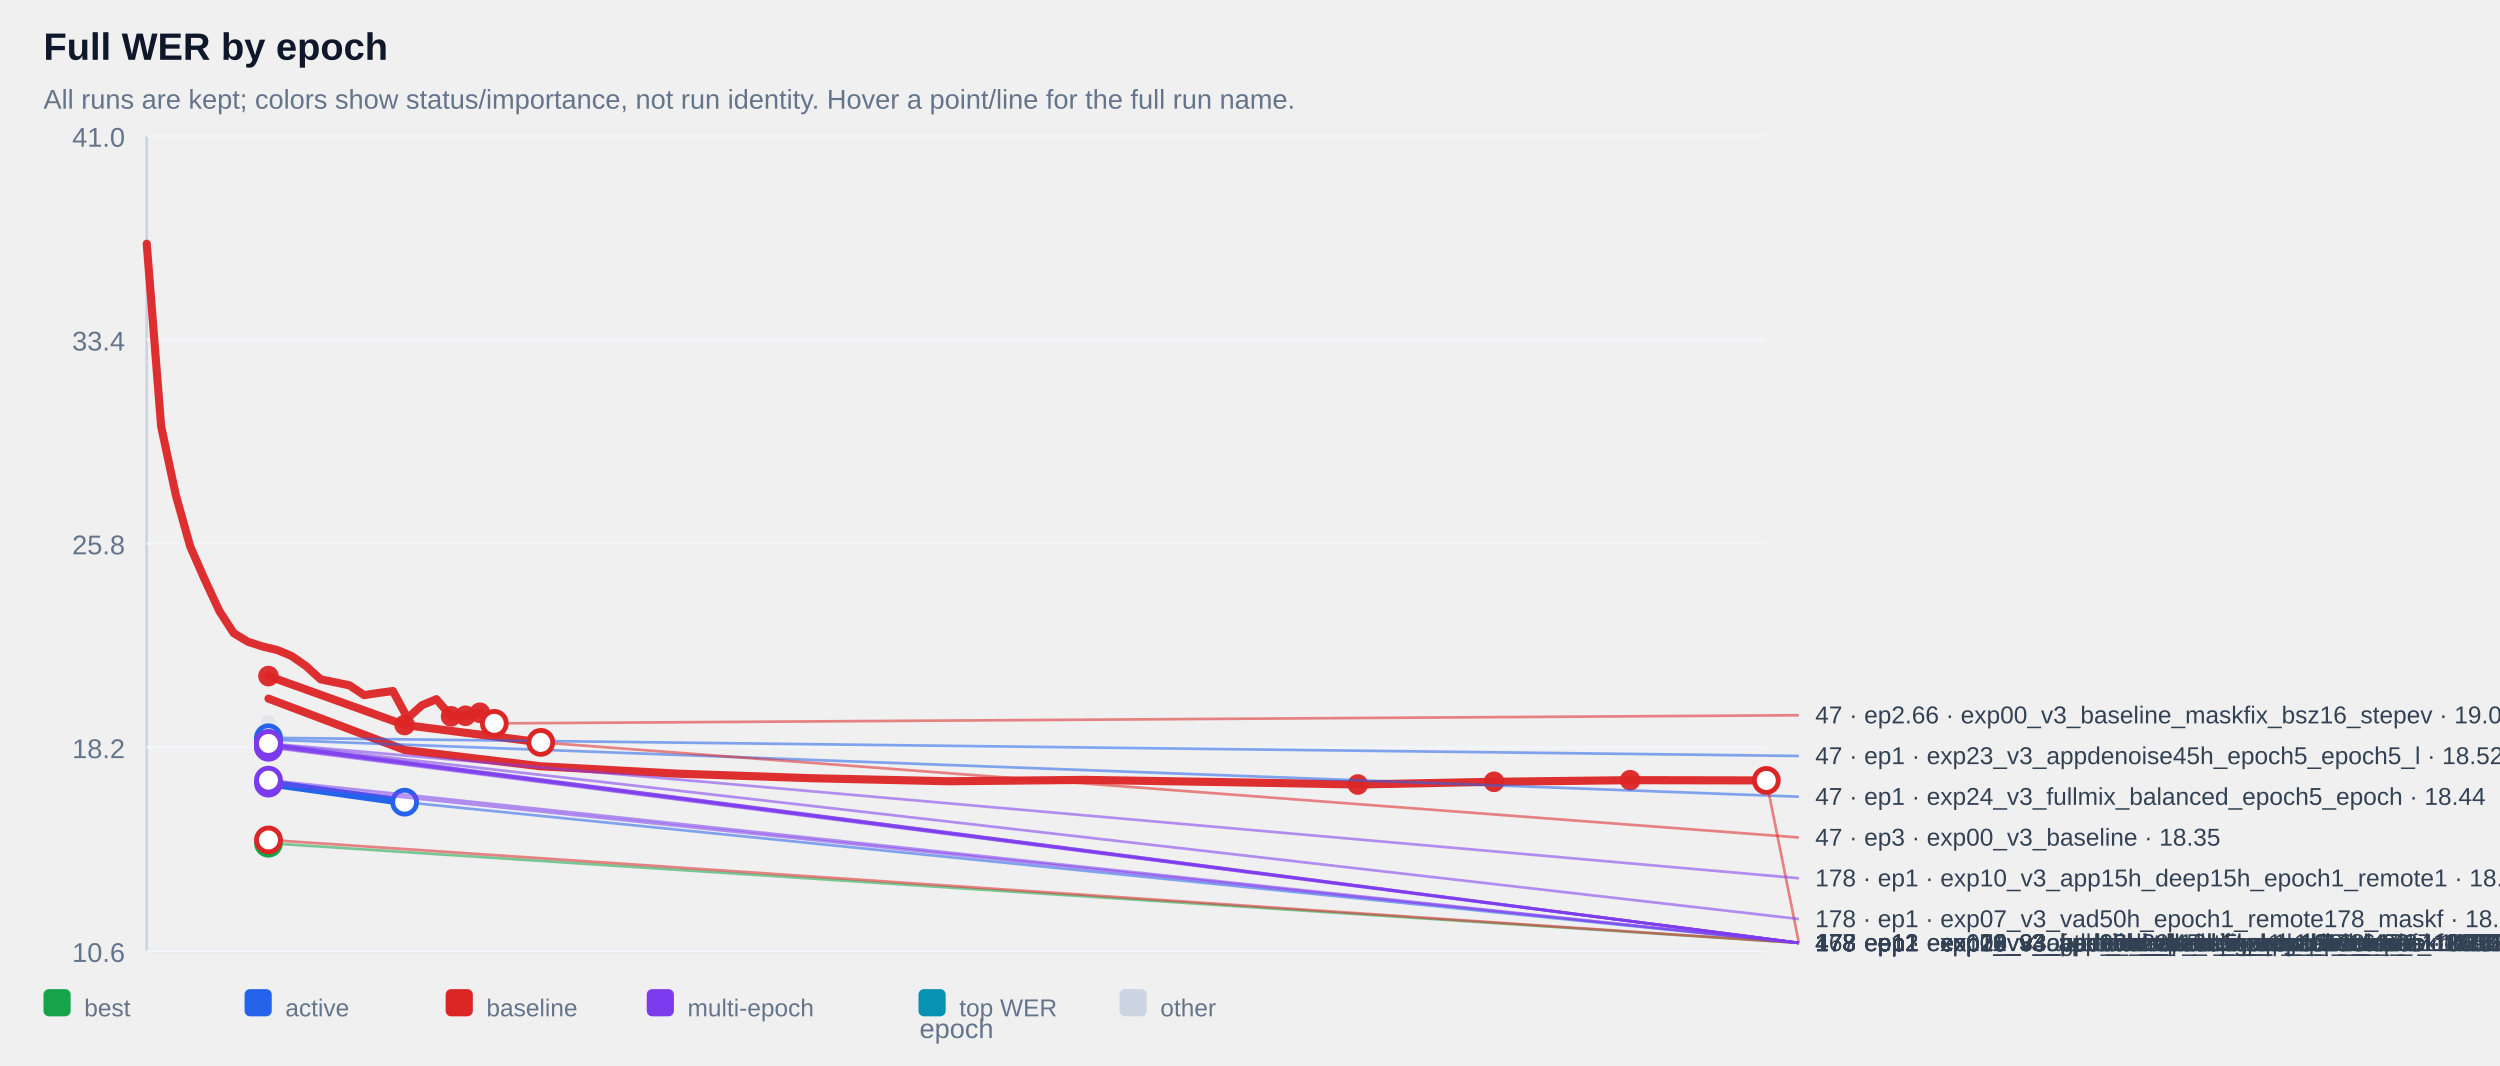
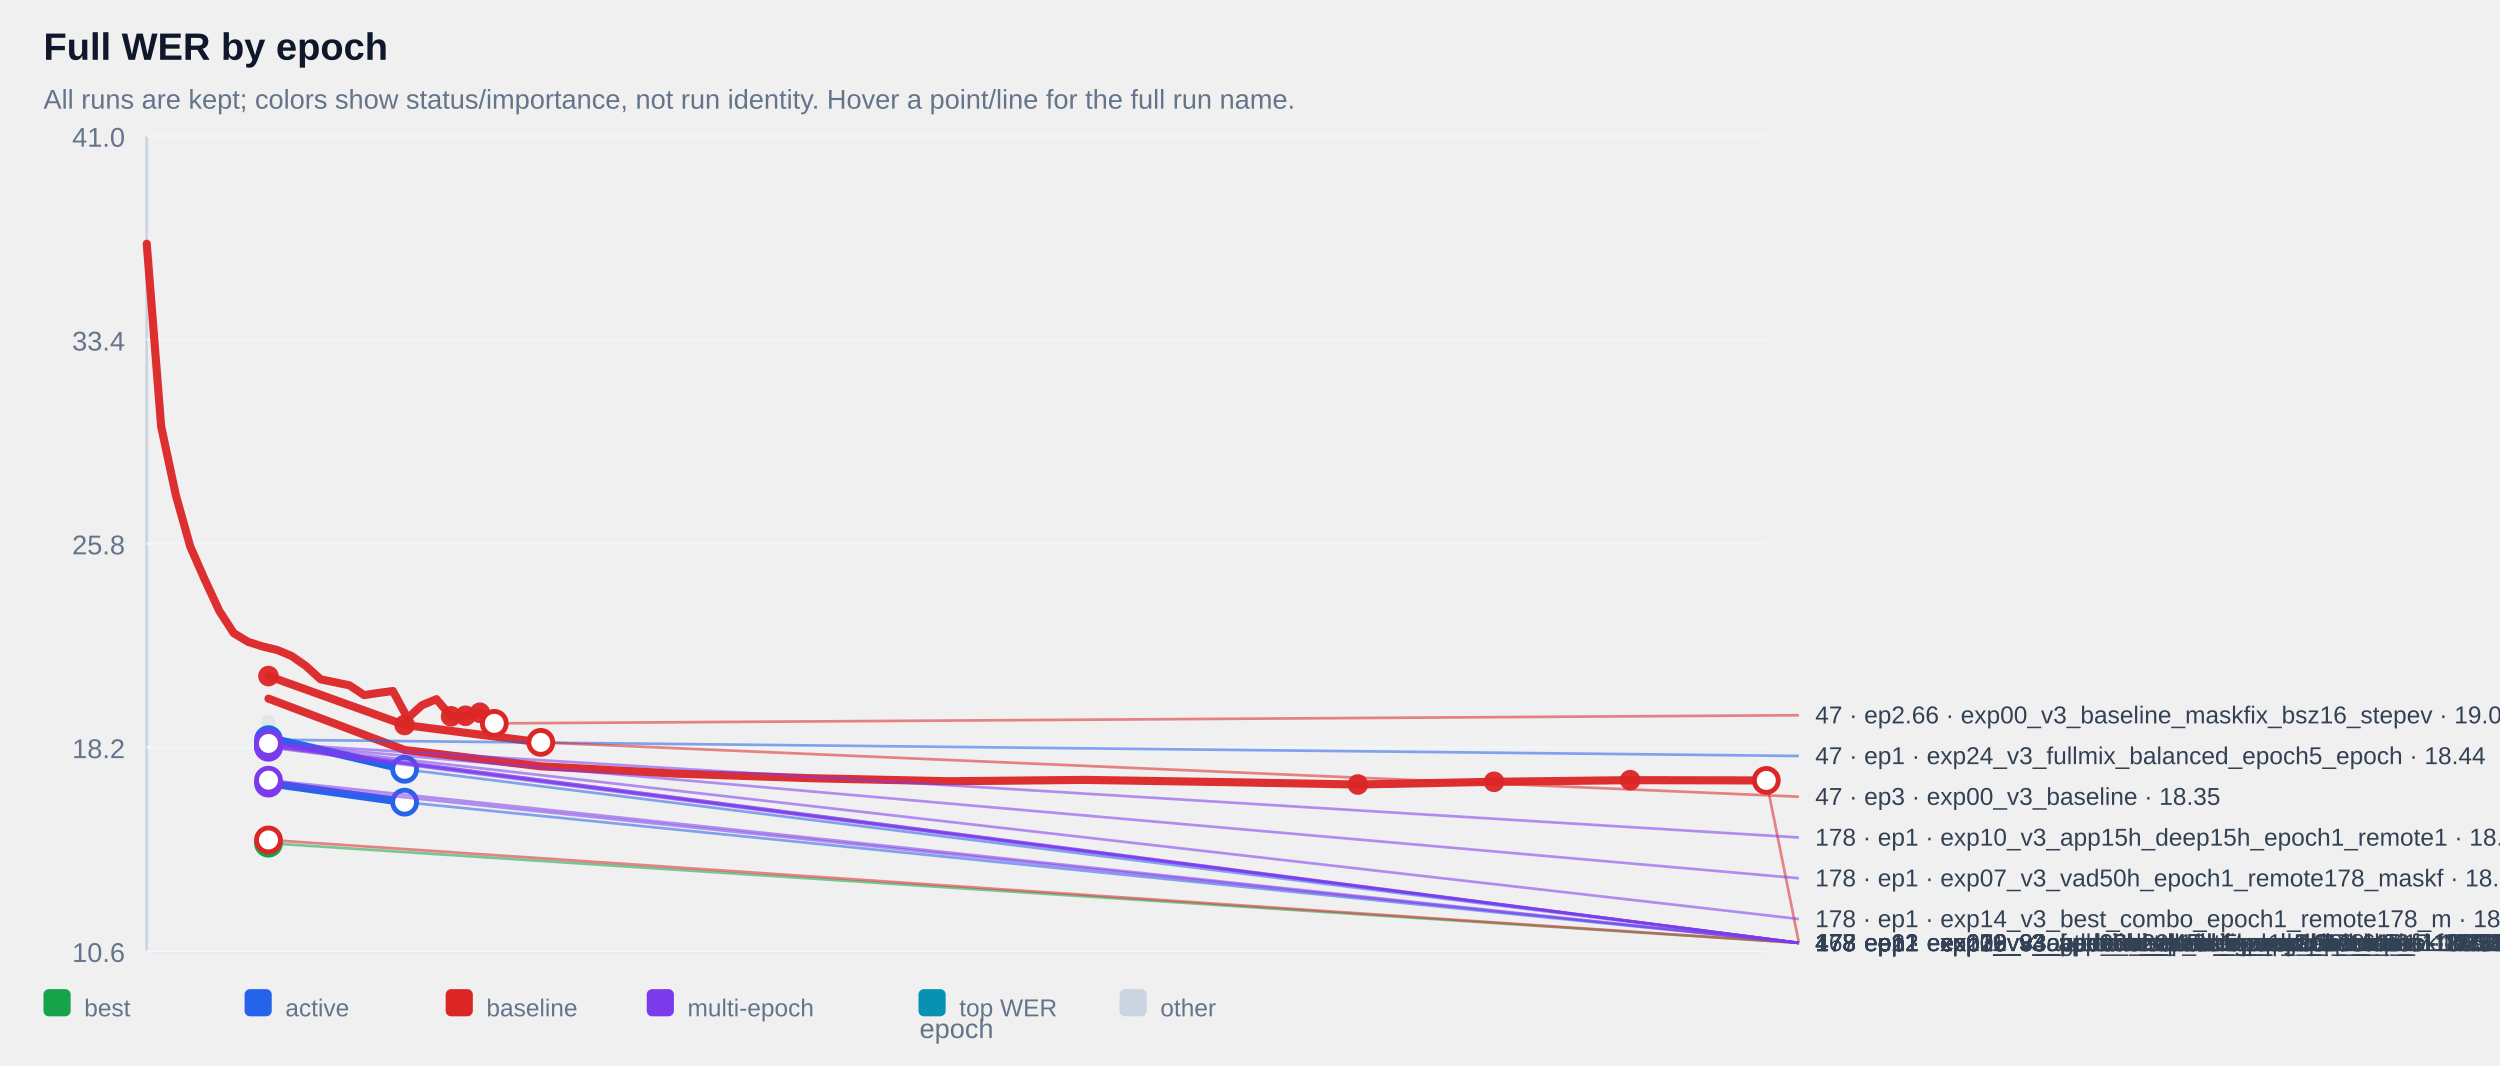
<svg xmlns="http://www.w3.org/2000/svg" width="100%" viewBox="0 0 920 392" style="max-width:920px;background:#ffffff;border:1px solid #e5e7eb;border-radius:10px;">
  <text x="16.0" y="22.0" font-size="14" fill="#0f172a" text-anchor="start" font-family="Arial, sans-serif" font-weight="700">Full WER by epoch</text>
  <text x="16.0" y="40.0" font-size="10" fill="#64748b" text-anchor="start" font-family="Arial, sans-serif" font-weight="400">All runs are kept; colors show status/importance, not run identity. Hover a point/line for the full run name.</text>
  <line x1="54" y1="50" x2="54" y2="350" stroke="#cbd5e1" />
  <line x1="54" y1="350" x2="650" y2="350" stroke="#cbd5e1" />
  <line x1="54" y1="350.0" x2="650" y2="350.0" stroke="#f1f5f9" />
  <text x="46.0" y="354.0" font-size="10" fill="#64748b" text-anchor="end" font-family="Arial, sans-serif" font-weight="400">10.6</text>
  <line x1="54" y1="275.0" x2="650" y2="275.0" stroke="#f1f5f9" />
  <text x="46.0" y="279.0" font-size="10" fill="#64748b" text-anchor="end" font-family="Arial, sans-serif" font-weight="400">18.2</text>
  <line x1="54" y1="200.0" x2="650" y2="200.0" stroke="#f1f5f9" />
  <text x="46.0" y="204.0" font-size="10" fill="#64748b" text-anchor="end" font-family="Arial, sans-serif" font-weight="400">25.8</text>
  <line x1="54" y1="125.0" x2="650" y2="125.0" stroke="#f1f5f9" />
  <text x="46.0" y="129.0" font-size="10" fill="#64748b" text-anchor="end" font-family="Arial, sans-serif" font-weight="400">33.4</text>
  <line x1="54" y1="50.0" x2="650" y2="50.0" stroke="#f1f5f9" />
  <text x="46.0" y="54.0" font-size="10" fill="#64748b" text-anchor="end" font-family="Arial, sans-serif" font-weight="400">41.0</text>
  <g opacity="0.38">
    <circle cx="98.8" cy="265.7" r="2.6" fill="#cbd5e1" />
  </g>
  <g opacity="0.90">
    <polyline points="98.8,272.0 98.8,272.0" fill="none" stroke="#7c3aed" stroke-width="2.4" stroke-linecap="round" stroke-linejoin="round" />
  </g>
  <g opacity="0.90">
    <circle cx="98.8" cy="272.0" r="3.8" fill="#7c3aed" />
  </g>
  <g opacity="0.90">
    <circle cx="98.8" cy="272.0" r="3.8" fill="#7c3aed" />
  </g>
  <g opacity="0.90">
    <polyline points="98.8,272.0 98.8,272.0" fill="none" stroke="#7c3aed" stroke-width="2.4" stroke-linecap="round" stroke-linejoin="round" />
  </g>
  <g opacity="0.90">
    <circle cx="98.8" cy="272.0" r="3.8" fill="#7c3aed" />
  </g>
  <g opacity="0.90">
    <circle cx="98.8" cy="272.0" r="3.8" fill="#7c3aed" />
  </g>
  <g opacity="0.90">
    <polyline points="98.8,272.6 98.8,272.6" fill="none" stroke="#7c3aed" stroke-width="2.4" stroke-linecap="round" stroke-linejoin="round" />
  </g>
  <g opacity="0.90">
    <circle cx="98.8" cy="272.6" r="3.8" fill="#7c3aed" />
  </g>
  <g opacity="0.90">
    <circle cx="98.8" cy="272.6" r="3.8" fill="#7c3aed" />
  </g>
  <g opacity="0.90">
    <polyline points="98.8,272.6 98.8,272.6" fill="none" stroke="#7c3aed" stroke-width="2.4" stroke-linecap="round" stroke-linejoin="round" />
  </g>
  <g opacity="0.90">
    <circle cx="98.8" cy="272.6" r="3.8" fill="#7c3aed" />
  </g>
  <g opacity="0.90">
    <circle cx="98.8" cy="272.6" r="3.8" fill="#7c3aed" />
  </g>
  <g opacity="0.90">
    <polyline points="98.8,272.6 98.8,272.6" fill="none" stroke="#7c3aed" stroke-width="2.4" stroke-linecap="round" stroke-linejoin="round" />
  </g>
  <g opacity="0.90">
    <circle cx="98.8" cy="272.6" r="3.8" fill="#7c3aed" />
  </g>
  <g opacity="0.90">
    <circle cx="98.8" cy="272.6" r="3.8" fill="#7c3aed" />
  </g>
  <g opacity="0.90">
    <polyline points="98.8,272.7 98.8,272.7" fill="none" stroke="#7c3aed" stroke-width="2.4" stroke-linecap="round" stroke-linejoin="round" />
  </g>
  <g opacity="0.90">
    <circle cx="98.8" cy="272.7" r="3.8" fill="#7c3aed" />
  </g>
  <g opacity="0.90">
    <circle cx="98.8" cy="272.7" r="3.8" fill="#7c3aed" />
  </g>
  <g opacity="0.90">
    <polyline points="98.8,272.8 98.8,272.8" fill="none" stroke="#7c3aed" stroke-width="2.4" stroke-linecap="round" stroke-linejoin="round" />
  </g>
  <g opacity="0.90">
    <circle cx="98.8" cy="272.8" r="3.8" fill="#7c3aed" />
  </g>
  <g opacity="0.90">
    <circle cx="98.8" cy="272.8" r="3.8" fill="#7c3aed" />
  </g>
  <g opacity="0.90">
    <polyline points="98.8,272.8 98.8,272.8" fill="none" stroke="#7c3aed" stroke-width="2.4" stroke-linecap="round" stroke-linejoin="round" />
  </g>
  <g opacity="0.90">
    <circle cx="98.8" cy="272.8" r="3.8" fill="#7c3aed" />
  </g>
  <g opacity="0.90">
    <circle cx="98.8" cy="272.8" r="3.8" fill="#7c3aed" />
  </g>
  <g opacity="0.90">
    <polyline points="98.8,273.1 98.8,273.1" fill="none" stroke="#7c3aed" stroke-width="2.4" stroke-linecap="round" stroke-linejoin="round" />
  </g>
  <g opacity="0.90">
    <circle cx="98.8" cy="273.1" r="3.8" fill="#7c3aed" />
  </g>
  <g opacity="0.90">
    <circle cx="98.8" cy="273.1" r="3.8" fill="#7c3aed" />
  </g>
  <g opacity="0.90">
    <polyline points="98.8,273.3 98.8,273.3" fill="none" stroke="#7c3aed" stroke-width="2.4" stroke-linecap="round" stroke-linejoin="round" />
  </g>
  <g opacity="0.90">
    <circle cx="98.8" cy="273.3" r="3.8" fill="#7c3aed" />
  </g>
  <g opacity="0.90">
    <circle cx="98.8" cy="273.3" r="3.8" fill="#7c3aed" />
  </g>
  <g opacity="0.90">
    <polyline points="98.8,273.3 98.8,273.3" fill="none" stroke="#7c3aed" stroke-width="2.4" stroke-linecap="round" stroke-linejoin="round" />
  </g>
  <g opacity="0.90">
    <circle cx="98.8" cy="273.3" r="3.8" fill="#7c3aed" />
  </g>
  <g opacity="0.90">
    <circle cx="98.8" cy="273.3" r="3.8" fill="#7c3aed" />
  </g>
  <g opacity="0.90">
    <polyline points="98.8,273.4 98.8,273.4" fill="none" stroke="#7c3aed" stroke-width="2.4" stroke-linecap="round" stroke-linejoin="round" />
  </g>
  <g opacity="0.90">
    <circle cx="98.8" cy="273.4" r="3.8" fill="#7c3aed" />
  </g>
  <g opacity="0.90">
    <circle cx="98.8" cy="273.4" r="3.8" fill="#7c3aed" />
  </g>
  <g opacity="0.90">
    <polyline points="98.8,273.6 98.8,273.6" fill="none" stroke="#7c3aed" stroke-width="2.4" stroke-linecap="round" stroke-linejoin="round" />
  </g>
  <g opacity="0.90">
    <circle cx="98.8" cy="273.6" r="3.8" fill="#7c3aed" />
  </g>
  <g opacity="0.90">
    <circle cx="98.8" cy="273.6" r="3.8" fill="#7c3aed" />
  </g>
  <g opacity="0.90">
    <polyline points="98.8,273.7 98.8,273.7" fill="none" stroke="#7c3aed" stroke-width="2.4" stroke-linecap="round" stroke-linejoin="round" />
  </g>
  <g opacity="0.90">
    <circle cx="98.8" cy="273.7" r="3.8" fill="#7c3aed" />
  </g>
  <g opacity="0.90">
    <circle cx="98.8" cy="273.7" r="3.8" fill="#7c3aed" />
  </g>
  <g opacity="0.90">
    <polyline points="98.8,273.8 98.8,273.8" fill="none" stroke="#7c3aed" stroke-width="2.4" stroke-linecap="round" stroke-linejoin="round" />
  </g>
  <g opacity="0.90">
    <circle cx="98.8" cy="273.8" r="3.8" fill="#7c3aed" />
  </g>
  <g opacity="0.90">
    <circle cx="98.8" cy="273.8" r="3.8" fill="#7c3aed" />
  </g>
  <g opacity="0.90">
    <polyline points="98.8,274.0 98.8,274.0" fill="none" stroke="#7c3aed" stroke-width="2.4" stroke-linecap="round" stroke-linejoin="round" />
  </g>
  <g opacity="0.90">
    <circle cx="98.8" cy="274.0" r="3.8" fill="#7c3aed" />
  </g>
  <g opacity="0.90">
    <circle cx="98.8" cy="274.0" r="3.8" fill="#7c3aed" />
  </g>
  <g opacity="0.90">
    <polyline points="98.8,274.0 98.8,274.0" fill="none" stroke="#7c3aed" stroke-width="2.4" stroke-linecap="round" stroke-linejoin="round" />
  </g>
  <g opacity="0.90">
    <circle cx="98.8" cy="274.0" r="3.8" fill="#7c3aed" />
  </g>
  <g opacity="0.90">
    <circle cx="98.8" cy="274.0" r="3.8" fill="#7c3aed" />
  </g>
  <g opacity="0.90">
    <polyline points="98.8,274.6 98.8,274.6" fill="none" stroke="#7c3aed" stroke-width="2.4" stroke-linecap="round" stroke-linejoin="round" />
  </g>
  <g opacity="0.90">
    <circle cx="98.8" cy="274.6" r="3.8" fill="#7c3aed" />
  </g>
  <g opacity="0.90">
    <circle cx="98.8" cy="274.6" r="3.8" fill="#7c3aed" />
  </g>
  <g opacity="0.90">
    <polyline points="98.8,274.6 98.8,274.6" fill="none" stroke="#7c3aed" stroke-width="2.4" stroke-linecap="round" stroke-linejoin="round" />
  </g>
  <g opacity="0.90">
    <circle cx="98.8" cy="274.6" r="3.8" fill="#7c3aed" />
  </g>
  <g opacity="0.90">
    <circle cx="98.8" cy="274.6" r="3.8" fill="#7c3aed" />
  </g>
  <g opacity="0.90">
    <polyline points="98.8,275.0 98.8,275.0" fill="none" stroke="#7c3aed" stroke-width="2.4" stroke-linecap="round" stroke-linejoin="round" />
  </g>
  <g opacity="0.90">
    <circle cx="98.8" cy="275.0" r="3.8" fill="#7c3aed" />
  </g>
  <g opacity="0.90">
    <circle cx="98.8" cy="275.0" r="3.8" fill="#7c3aed" />
  </g>
  <g opacity="0.90">
    <polyline points="98.8,287.1 98.8,287.1" fill="none" stroke="#7c3aed" stroke-width="2.4" stroke-linecap="round" stroke-linejoin="round" />
  </g>
  <g opacity="0.90">
    <circle cx="98.8" cy="287.1" r="3.8" fill="#7c3aed" />
  </g>
  <g opacity="0.90">
    <circle cx="98.8" cy="287.1" r="3.8" fill="#7c3aed" />
  </g>
  <g opacity="0.90">
    <polyline points="98.8,288.2 98.8,288.2" fill="none" stroke="#7c3aed" stroke-width="2.4" stroke-linecap="round" stroke-linejoin="round" />
  </g>
  <g opacity="0.90">
    <circle cx="98.8" cy="288.2" r="3.8" fill="#7c3aed" />
  </g>
  <g opacity="0.90">
    <circle cx="98.8" cy="288.2" r="3.8" fill="#7c3aed" />
  </g>
  <g opacity="0.95">
    <polyline points="54.0,89.7 59.3,156.9 64.7,182.2 70.0,201.1 75.3,213.2 80.7,224.8 86.0,233.0 91.3,236.2 96.6,237.9 102.0,239.2 107.3,241.4 112.6,245.1 118.0,250.0 123.3,251.1 128.6,252.2 134.0,255.8 139.3,255.0 144.6,254.3 150.0,264.3 155.3,259.5 160.6,257.3 166.0,263.6 171.3,263.4 176.6,262.3 181.9,266.2" fill="none" stroke="#dc2626" stroke-width="3.0" stroke-linecap="round" stroke-linejoin="round" />
  </g>
  <g opacity="0.95">
    <circle cx="166.0" cy="263.6" r="3.8" fill="#dc2626" />
  </g>
  <g opacity="0.95">
    <circle cx="171.3" cy="263.4" r="3.8" fill="#dc2626" />
  </g>
  <g opacity="0.95">
    <circle cx="176.6" cy="262.3" r="3.8" fill="#dc2626" />
  </g>
  <g opacity="0.95">
    <circle cx="181.9" cy="266.2" r="3.8" fill="#dc2626" />
  </g>
  <g opacity="0.95">
    <polyline points="98.8,248.8 148.9,266.8 199.0,273.2" fill="none" stroke="#dc2626" stroke-width="3.0" stroke-linecap="round" stroke-linejoin="round" />
  </g>
  <g opacity="0.95">
    <circle cx="98.8" cy="248.8" r="3.8" fill="#dc2626" />
  </g>
  <g opacity="0.95">
    <circle cx="148.9" cy="266.8" r="3.8" fill="#dc2626" />
  </g>
  <g opacity="0.95">
    <circle cx="199.0" cy="273.2" r="3.8" fill="#dc2626" />
  </g>
  <g opacity="0.95">
    <polyline points="98.8,257.1 148.9,276.0 199.0,282.0 249.1,284.7 299.2,286.4 349.3,287.5 399.4,287.0 449.6,287.8 499.7,288.7 549.8,287.7 599.9,287.1 650.0,287.2" fill="none" stroke="#dc2626" stroke-width="3.0" stroke-linecap="round" stroke-linejoin="round" />
  </g>
  <g opacity="0.95">
    <circle cx="499.7" cy="288.7" r="3.8" fill="#dc2626" />
  </g>
  <g opacity="0.95">
    <circle cx="549.8" cy="287.7" r="3.8" fill="#dc2626" />
  </g>
  <g opacity="0.95">
    <circle cx="599.9" cy="287.1" r="3.8" fill="#dc2626" />
  </g>
  <g opacity="0.95">
    <circle cx="650.0" cy="287.2" r="3.8" fill="#dc2626" />
  </g>
  <g opacity="0.95">
    <polyline points="98.8,309.1 98.8,309.1" fill="none" stroke="#dc2626" stroke-width="3.0" stroke-linecap="round" stroke-linejoin="round" />
  </g>
  <g opacity="0.95">
    <circle cx="98.8" cy="309.1" r="3.8" fill="#dc2626" />
  </g>
  <g opacity="0.95">
    <circle cx="98.8" cy="309.1" r="3.8" fill="#dc2626" />
  </g>
  <g opacity="1.00">
+     <circle cx="98.8" cy="272.2" r="3.8" fill="#2563eb" />
+   </g>
+   <g opacity="1.00">
+     <polyline points="98.8,271.5 148.9,283.1" fill="none" stroke="#2563eb" stroke-width="3.0" stroke-linecap="round" stroke-linejoin="round" />
+   </g>
+   <g opacity="1.00">
    <circle cx="98.8" cy="271.5" r="3.8" fill="#2563eb" />
  </g>
  <g opacity="1.00">
-     <circle cx="98.8" cy="272.2" r="3.8" fill="#2563eb" />
+     <circle cx="148.9" cy="283.1" r="3.8" fill="#2563eb" />
  </g>
  <g opacity="1.00">
    <polyline points="98.8,288.2 148.9,295.2" fill="none" stroke="#2563eb" stroke-width="3.0" stroke-linecap="round" stroke-linejoin="round" />
  </g>
  <g opacity="1.00">
    <circle cx="98.8" cy="288.2" r="3.8" fill="#2563eb" />
  </g>
  <g opacity="1.00">
    <circle cx="148.9" cy="295.2" r="3.8" fill="#2563eb" />
  </g>
  <g opacity="1.00">
    <polyline points="98.8,310.3 98.8,310.3" fill="none" stroke="#16a34a" stroke-width="3.4" stroke-linecap="round" stroke-linejoin="round" />
  </g>
  <g opacity="1.00">
    <circle cx="98.8" cy="310.3" r="3.8" fill="#16a34a" />
  </g>
  <g opacity="1.00">
    <circle cx="98.8" cy="310.3" r="3.8" fill="#16a34a" />
  </g>
  <line x1="98.8" y1="310.3" x2="662.0" y2="347.0" stroke="#16a34a" stroke-width="1" opacity="0.55" />
  <circle cx="98.8" cy="310.3" r="4.4" fill="#ffffff" stroke="#16a34a" stroke-width="1.8" />
  <text x="668.0" y="350.0" font-size="9" fill="#334155" text-anchor="start" font-family="Arial, sans-serif" font-weight="400">178 · ep1 · exp29_v4_verbatim_baseline_epoch1_remo · 14.58</text>
  <line x1="148.9" y1="295.2" x2="662.0" y2="347.0" stroke="#2563eb" stroke-width="1" opacity="0.55" />
  <circle cx="148.9" cy="295.2" r="4.4" fill="#ffffff" stroke="#2563eb" stroke-width="1.8" />
  <text x="668.0" y="350.0" font-size="9" fill="#334155" text-anchor="start" font-family="Arial, sans-serif" font-weight="400">178 · ep2 · exp22_v3_atcosim_epoch5_epoch5_remote1 · 16.11</text>
-   <line x1="98.8" y1="272.2" x2="662.0" y2="293.2" stroke="#2563eb" stroke-width="1" opacity="0.55" />
+   <line x1="148.9" y1="283.1" x2="662.0" y2="347.0" stroke="#2563eb" stroke-width="1" opacity="0.55" />
+   <circle cx="148.9" cy="283.1" r="4.4" fill="#ffffff" stroke="#2563eb" stroke-width="1.8" />
+   <text x="668.0" y="350.0" font-size="9" fill="#334155" text-anchor="start" font-family="Arial, sans-serif" font-weight="400">47 · ep2 · exp23_v3_appdenoise45h_epoch5_epoch5_l · 17.34</text>
+   <line x1="98.8" y1="272.2" x2="662.0" y2="278.2" stroke="#2563eb" stroke-width="1" opacity="0.55" />
  <circle cx="98.8" cy="272.2" r="4.4" fill="#ffffff" stroke="#2563eb" stroke-width="1.8" />
-   <text x="668.0" y="296.2" font-size="9" fill="#334155" text-anchor="start" font-family="Arial, sans-serif" font-weight="400">47 · ep1 · exp24_v3_fullmix_balanced_epoch5_epoch · 18.44</text>
-   <line x1="98.8" y1="271.5" x2="662.0" y2="278.2" stroke="#2563eb" stroke-width="1" opacity="0.55" />
-   <circle cx="98.8" cy="271.5" r="4.4" fill="#ffffff" stroke="#2563eb" stroke-width="1.8" />
-   <text x="668.0" y="281.2" font-size="9" fill="#334155" text-anchor="start" font-family="Arial, sans-serif" font-weight="400">47 · ep1 · exp23_v3_appdenoise45h_epoch5_epoch5_l · 18.52</text>
+   <text x="668.0" y="281.2" font-size="9" fill="#334155" text-anchor="start" font-family="Arial, sans-serif" font-weight="400">47 · ep1 · exp24_v3_fullmix_balanced_epoch5_epoch · 18.44</text>
  <line x1="98.8" y1="309.1" x2="662.0" y2="347.0" stroke="#dc2626" stroke-width="1" opacity="0.55" />
  <circle cx="98.8" cy="309.1" r="4.4" fill="#ffffff" stroke="#dc2626" stroke-width="1.8" />
  <text x="668.0" y="350.0" font-size="9" fill="#334155" text-anchor="start" font-family="Arial, sans-serif" font-weight="400">167 · ep1 · exp29_v4_verbatim_baseline_epoch1_remo · 14.71</text>
  <line x1="650.0" y1="287.2" x2="662.0" y2="347.0" stroke="#dc2626" stroke-width="1" opacity="0.55" />
  <circle cx="650.0" cy="287.2" r="4.4" fill="#ffffff" stroke="#dc2626" stroke-width="1.8" />
  <text x="668.0" y="350.0" font-size="9" fill="#334155" text-anchor="start" font-family="Arial, sans-serif" font-weight="400">47 · ep12 · exp00_v3_baseline_maskfix_bsz16 · 16.92</text>
-   <line x1="199.0" y1="273.2" x2="662.0" y2="308.2" stroke="#dc2626" stroke-width="1" opacity="0.55" />
+   <line x1="199.0" y1="273.2" x2="662.0" y2="293.2" stroke="#dc2626" stroke-width="1" opacity="0.55" />
  <circle cx="199.0" cy="273.2" r="4.4" fill="#ffffff" stroke="#dc2626" stroke-width="1.8" />
-   <text x="668.0" y="311.2" font-size="9" fill="#334155" text-anchor="start" font-family="Arial, sans-serif" font-weight="400">47 · ep3 · exp00_v3_baseline · 18.35</text>
+   <text x="668.0" y="296.2" font-size="9" fill="#334155" text-anchor="start" font-family="Arial, sans-serif" font-weight="400">47 · ep3 · exp00_v3_baseline · 18.35</text>
  <line x1="181.9" y1="266.2" x2="662.0" y2="263.2" stroke="#dc2626" stroke-width="1" opacity="0.55" />
  <circle cx="181.9" cy="266.2" r="4.4" fill="#ffffff" stroke="#dc2626" stroke-width="1.8" />
  <text x="668.0" y="266.2" font-size="9" fill="#334155" text-anchor="start" font-family="Arial, sans-serif" font-weight="400">47 · ep2.66 · exp00_v3_baseline_maskfix_bsz16_stepev · 19.05</text>
  <line x1="98.8" y1="288.2" x2="662.0" y2="347.0" stroke="#7c3aed" stroke-width="1" opacity="0.55" />
  <circle cx="98.8" cy="288.2" r="4.4" fill="#ffffff" stroke="#7c3aed" stroke-width="1.8" />
  <text x="668.0" y="350.0" font-size="9" fill="#334155" text-anchor="start" font-family="Arial, sans-serif" font-weight="400">178 · ep1 · exp19_v3_open_atc_best_general20h_epoc · 16.82</text>
  <line x1="98.8" y1="287.1" x2="662.0" y2="347.0" stroke="#7c3aed" stroke-width="1" opacity="0.55" />
  <circle cx="98.8" cy="287.1" r="4.4" fill="#ffffff" stroke="#7c3aed" stroke-width="1.8" />
  <text x="668.0" y="350.0" font-size="9" fill="#334155" text-anchor="start" font-family="Arial, sans-serif" font-weight="400">47 · ep1 · exp17_v3_open_atc_atcosim_epoch1_maskf · 16.94</text>
  <line x1="98.8" y1="275.0" x2="662.0" y2="347.0" stroke="#7c3aed" stroke-width="1" opacity="0.55" />
  <circle cx="98.8" cy="275.0" r="4.4" fill="#ffffff" stroke="#7c3aed" stroke-width="1.8" />
  <text x="668.0" y="350.0" font-size="9" fill="#334155" text-anchor="start" font-family="Arial, sans-serif" font-weight="400">47 · ep1 · exp02_v3_appdenoise45h_epoch1_local47_ · 18.16</text>
  <line x1="98.8" y1="274.6" x2="662.0" y2="347.0" stroke="#7c3aed" stroke-width="1" opacity="0.55" />
  <circle cx="98.8" cy="274.6" r="4.4" fill="#ffffff" stroke="#7c3aed" stroke-width="1.8" />
  <text x="668.0" y="350.0" font-size="9" fill="#334155" text-anchor="start" font-family="Arial, sans-serif" font-weight="400">178 · ep1 · exp13_v3_general20h_best_aug_epoch1_re · 18.20</text>
  <line x1="98.8" y1="274.6" x2="662.0" y2="347.0" stroke="#7c3aed" stroke-width="1" opacity="0.55" />
  <circle cx="98.8" cy="274.6" r="4.4" fill="#ffffff" stroke="#7c3aed" stroke-width="1.8" />
  <text x="668.0" y="350.0" font-size="9" fill="#334155" text-anchor="start" font-family="Arial, sans-serif" font-weight="400">178 · ep1 · exp20_v3_fullmix_balanced_v1_epoch1_re · 18.21</text>
  <line x1="98.8" y1="274.0" x2="662.0" y2="347.0" stroke="#7c3aed" stroke-width="1" opacity="0.55" />
  <circle cx="98.8" cy="274.0" r="4.4" fill="#ffffff" stroke="#7c3aed" stroke-width="1.8" />
  <text x="668.0" y="350.0" font-size="9" fill="#334155" text-anchor="start" font-family="Arial, sans-serif" font-weight="400">178 · ep1 · exp06_v3_vad20h_epoch1_remote178_maskf · 18.26</text>
  <line x1="98.8" y1="274.0" x2="662.0" y2="347.0" stroke="#7c3aed" stroke-width="1" opacity="0.55" />
  <circle cx="98.8" cy="274.0" r="4.4" fill="#ffffff" stroke="#7c3aed" stroke-width="1.8" />
  <text x="668.0" y="350.0" font-size="9" fill="#334155" text-anchor="start" font-family="Arial, sans-serif" font-weight="400">178 · ep1 · exp11_v3_app15h_tts10h_epoch1_remote17 · 18.26</text>
-   <line x1="98.8" y1="273.8" x2="662.0" y2="347.0" stroke="#7c3aed" stroke-width="1" opacity="0.55" />
+   <line x1="98.8" y1="273.8" x2="662.0" y2="338.2" stroke="#7c3aed" stroke-width="1" opacity="0.55" />
  <circle cx="98.8" cy="273.8" r="4.4" fill="#ffffff" stroke="#7c3aed" stroke-width="1.8" />
-   <text x="668.0" y="350.0" font-size="9" fill="#334155" text-anchor="start" font-family="Arial, sans-serif" font-weight="400">178 · ep1 · exp14_v3_best_combo_epoch1_remote178_m · 18.28</text>
-   <line x1="98.8" y1="273.7" x2="662.0" y2="338.2" stroke="#7c3aed" stroke-width="1" opacity="0.55" />
+   <text x="668.0" y="341.2" font-size="9" fill="#334155" text-anchor="start" font-family="Arial, sans-serif" font-weight="400">178 · ep1 · exp14_v3_best_combo_epoch1_remote178_m · 18.28</text>
+   <line x1="98.8" y1="273.7" x2="662.0" y2="323.2" stroke="#7c3aed" stroke-width="1" opacity="0.55" />
  <circle cx="98.8" cy="273.7" r="4.4" fill="#ffffff" stroke="#7c3aed" stroke-width="1.8" />
-   <text x="668.0" y="341.2" font-size="9" fill="#334155" text-anchor="start" font-family="Arial, sans-serif" font-weight="400">178 · ep1 · exp07_v3_vad50h_epoch1_remote178_maskf · 18.29</text>
-   <line x1="98.8" y1="273.6" x2="662.0" y2="323.2" stroke="#7c3aed" stroke-width="1" opacity="0.55" />
+   <text x="668.0" y="326.2" font-size="9" fill="#334155" text-anchor="start" font-family="Arial, sans-serif" font-weight="400">178 · ep1 · exp07_v3_vad50h_epoch1_remote178_maskf · 18.29</text>
+   <line x1="98.8" y1="273.6" x2="662.0" y2="308.2" stroke="#7c3aed" stroke-width="1" opacity="0.55" />
  <circle cx="98.8" cy="273.6" r="4.4" fill="#ffffff" stroke="#7c3aed" stroke-width="1.8" />
-   <text x="668.0" y="326.2" font-size="9" fill="#334155" text-anchor="start" font-family="Arial, sans-serif" font-weight="400">178 · ep1 · exp10_v3_app15h_deep15h_epoch1_remote1 · 18.30</text>
+   <text x="668.0" y="311.2" font-size="9" fill="#334155" text-anchor="start" font-family="Arial, sans-serif" font-weight="400">178 · ep1 · exp10_v3_app15h_deep15h_epoch1_remote1 · 18.30</text>
  <rect x="16" y="364" width="10" height="10" rx="2" fill="#16a34a" />
  <text x="31.0" y="374.0" font-size="9" fill="#64748b" text-anchor="start" font-family="Arial, sans-serif" font-weight="400">best</text>
  <rect x="90" y="364" width="10" height="10" rx="2" fill="#2563eb" />
  <text x="105.0" y="374.0" font-size="9" fill="#64748b" text-anchor="start" font-family="Arial, sans-serif" font-weight="400">active</text>
  <rect x="164" y="364" width="10" height="10" rx="2" fill="#dc2626" />
  <text x="179.0" y="374.0" font-size="9" fill="#64748b" text-anchor="start" font-family="Arial, sans-serif" font-weight="400">baseline</text>
  <rect x="238" y="364" width="10" height="10" rx="2" fill="#7c3aed" />
  <text x="253.0" y="374.0" font-size="9" fill="#64748b" text-anchor="start" font-family="Arial, sans-serif" font-weight="400">multi-epoch</text>
  <rect x="338" y="364" width="10" height="10" rx="2" fill="#0891b2" />
  <text x="353.0" y="374.0" font-size="9" fill="#64748b" text-anchor="start" font-family="Arial, sans-serif" font-weight="400">top WER</text>
  <rect x="412" y="364" width="10" height="10" rx="2" fill="#cbd5e1" />
  <text x="427.0" y="374.0" font-size="9" fill="#64748b" text-anchor="start" font-family="Arial, sans-serif" font-weight="400">other</text>
  <text x="352.0" y="382.0" font-size="10" fill="#64748b" text-anchor="middle" font-family="Arial, sans-serif" font-weight="400">epoch</text>
</svg>
